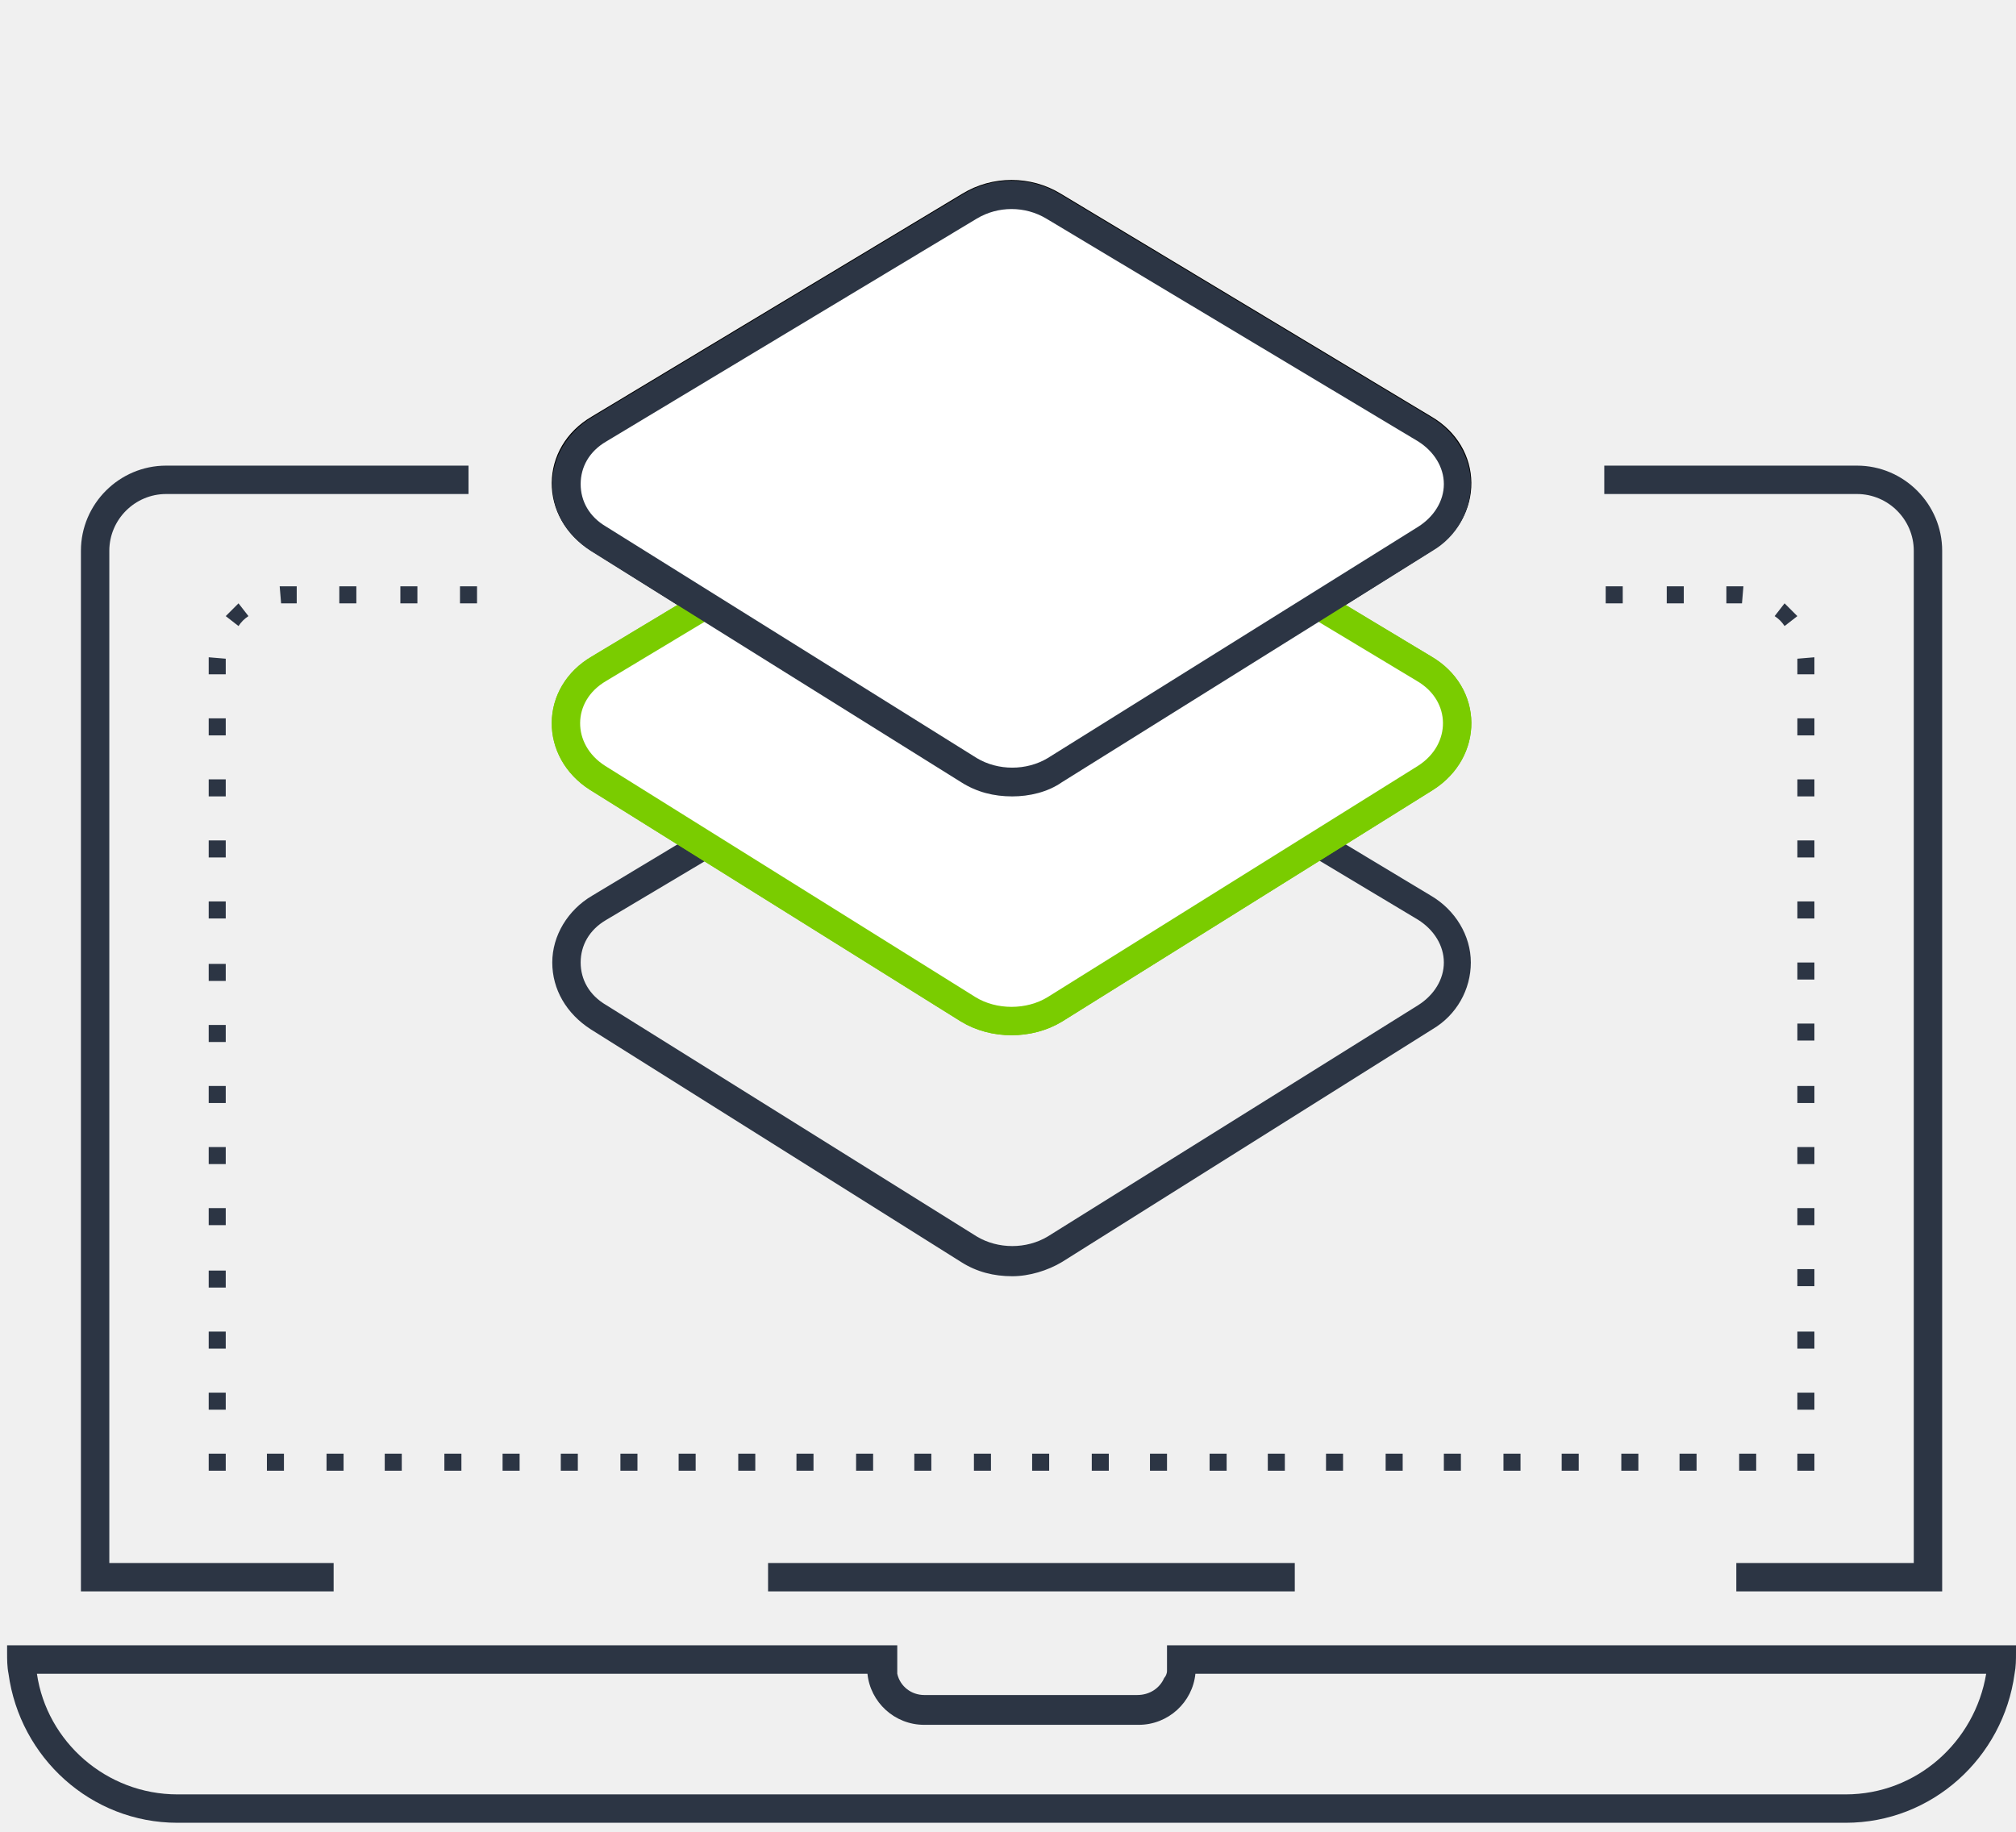
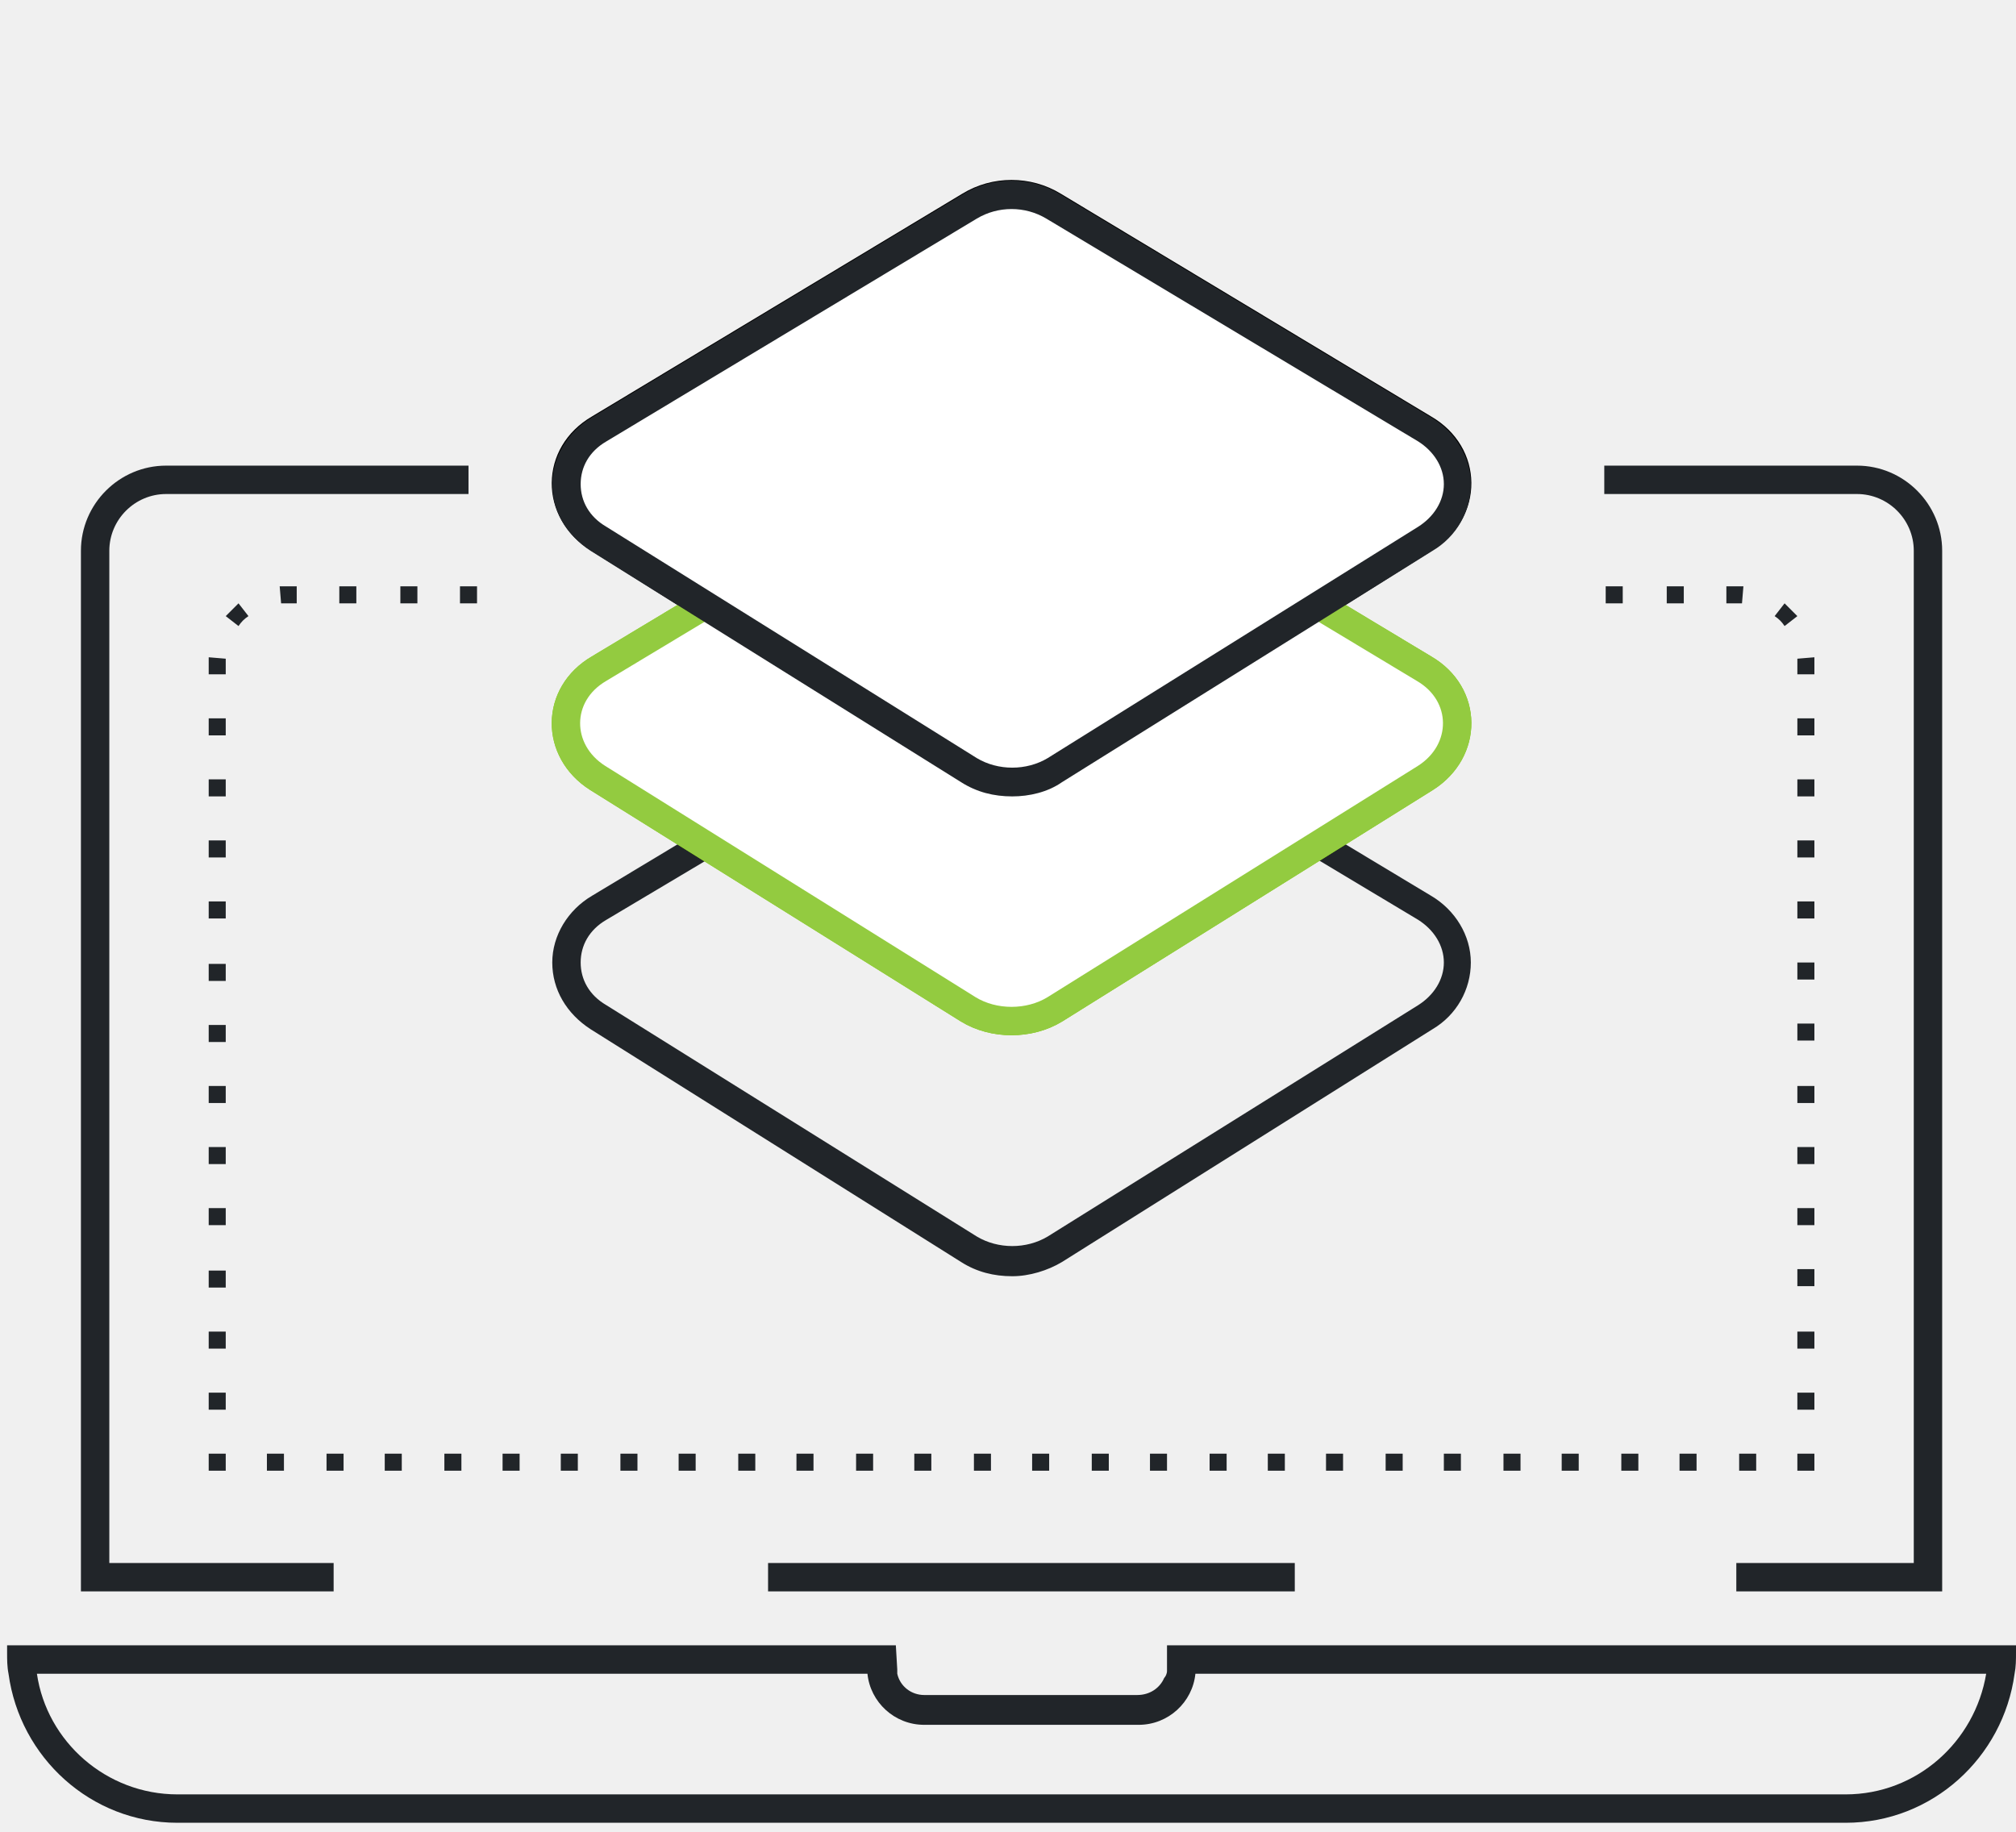
<svg xmlns="http://www.w3.org/2000/svg" version="1.1" id="Layer_1" x="0px" y="0px" viewBox="0 0 142 129" style="enable-background:new 0 0 142 129;" xml:space="preserve">
  <style type="text/css">
- 	.st0{fill-rule:evenodd;clip-rule:evenodd;fill:#2C3544;}
- 	.st1{fill:#2C3544;}
+ 	.st0{fill-rule:evenodd;clip-rule:evenodd;fill:#212529;}
+ 	.st1{fill:#212529;}
	.st2{fill:#FFFFFF;stroke:#7ACC00;stroke-width:2;}
	.st3{fill:#FFFFFF;stroke:#000000;stroke-width:2;}
- 	.st4{fill:#FFFFFF;}
+ 	.st4{fill:#FFFFFF;stroke:#93CB40;stroke-width:2;}
+ 	.st5{fill:#FFFFFF;}
</style>
-   <path class="st0" d="M63.1,115.9H2.5h-2v0.5c0,0.5,0,1,0.1,1.5c0.8,5.9,5.8,10.5,11.9,10.5H130c6.1,0,11.1-4.6,11.9-10.5  c0.1-0.5,0.1-1,0.1-1.5v-0.5h-2H82.2v1.8c0,0.2-0.1,0.4-0.2,0.5c-0.3,0.7-1,1.2-1.9,1.2H65.1c-0.9,0-1.7-0.6-1.9-1.5h0  c0-0.1,0-0.2,0-0.3V115.9z M139.9,117.9H84.2c-0.2,2-1.9,3.6-4,3.6H65.1c-2.1,0-3.8-1.6-4-3.6H2.6c0.7,4.8,4.9,8.5,9.9,8.5H130  C135,126.4,139.1,122.7,139.9,117.9z" />
+   <path class="st0" d="M63.1,115.9H2.5h-2v0.5c0,0.5,0,1,0.1,1.5c0.8,5.9,5.8,10.5,11.9,10.5H130c6.1,0,11.1-4.6,11.9-10.5  c0.1-0.5,0.1-1,0.1-1.5v-0.5h-2H82.2v1.8c0,0.2-0.1,0.4-0.2,0.5c-0.3,0.7-1,1.2-1.9,1.2h-15c-0.9,0-1.7-0.6-1.9-1.5l0,0  c0-0.1,0-0.2,0-0.3L63.1,115.9L63.1,115.9z M139.9,117.9H84.2c-0.2,2-1.9,3.6-4,3.6H65.1c-2.1,0-3.8-1.6-4-3.6H2.6  c0.7,4.8,4.9,8.5,9.9,8.5H130C135,126.4,139.1,122.7,139.9,117.9z" />
  <path class="st0" d="M33,32.8H11.7c-3.3,0-6,2.7-6,6v72.3v1h1h16.8v-2H7.7V38.8c0-2.2,1.8-4,4-4H33V32.8z M113,34.8h17.8  c2.2,0,4,1.8,4,4v71.3h-12.5v2h13.5h1v-1V38.8c0-3.3-2.7-6-6-6H113V34.8z M54.1,110.1h37.1v2H54.1V110.1z" />
-   <path class="st1" d="M71.3,89.9c-1.3,0-2.5-0.3-3.6-1L41.6,72.5c-1.7-1.1-2.7-2.8-2.7-4.7c0-1.9,1.1-3.7,2.8-4.7l26.1-15.7  c2.1-1.3,4.8-1.3,6.9,0l26.1,15.7c1.7,1,2.8,2.8,2.8,4.7c0,1.9-1,3.7-2.7,4.7L74.8,88.9C73.8,89.5,72.5,89.9,71.3,89.9z M71.3,48.5  c-0.9,0-1.7,0.2-2.4,0.7L42.7,64.8c-1.2,0.7-1.8,1.8-1.8,3c0,1.2,0.6,2.3,1.8,3l26.1,16.3c1.5,0.9,3.5,0.9,5,0l26.1-16.3  c1.1-0.7,1.8-1.8,1.8-3c0-1.2-0.7-2.3-1.8-3L73.7,49.1C73,48.7,72.1,48.5,71.3,48.5z" />
+   <path class="st1" d="M71.3,89.9c-1.3,0-2.5-0.3-3.6-1L41.6,72.5c-1.7-1.1-2.7-2.8-2.7-4.7c0-1.9,1.1-3.7,2.8-4.7l26.1-15.7  c2.1-1.3,4.8-1.3,6.9,0l26.1,15.7c1.7,1,2.8,2.8,2.8,4.7s-1,3.7-2.7,4.7L74.8,88.9C73.8,89.5,72.5,89.9,71.3,89.9z M71.3,48.5  c-0.9,0-1.7,0.2-2.4,0.7L42.7,64.8c-1.2,0.7-1.8,1.8-1.8,3s0.6,2.3,1.8,3l26.1,16.3c1.5,0.9,3.5,0.9,5,0l26.1-16.3  c1.1-0.7,1.8-1.8,1.8-3s-0.7-2.3-1.8-3L73.7,49.1C73,48.7,72.1,48.5,71.3,48.5z" />
  <path class="st2" d="M42.1,54.8c-3-1.9-3-5.9,0.1-7.7l26.1-15.7c1.8-1.1,4.1-1.1,5.9,0l26.1,15.7c3.1,1.8,3.1,5.8,0.1,7.7L74.3,71.1  c-1.8,1.1-4.3,1.1-6.1,0L42.1,54.8z" />
  <path class="st3" d="M42.1,37.9c-3-1.9-3-5.9,0.1-7.7l26.1-15.7c1.8-1.1,4.1-1.1,5.9,0l26.1,15.7c3.1,1.8,3.1,5.8,0.1,7.7L74.3,54.3  c-1.8,1.1-4.3,1.1-6.1,0L42.1,37.9z" />
-   <path class="st2" d="M42.1,54.8c-3-1.9-3-5.9,0.1-7.7l26.1-15.7c1.8-1.1,4.1-1.1,5.9,0l26.1,15.7c3.1,1.8,3.1,5.8,0.1,7.7L74.3,71.1  c-1.8,1.1-4.3,1.1-6.1,0L42.1,54.8z" />
-   <path class="st4" d="M42.1,37.9c-3-1.9-3-5.9,0.1-7.7l26.1-15.7c1.8-1.1,4.1-1.1,5.9,0l26.1,15.7c3.1,1.8,3.1,5.8,0.1,7.7L74.3,54.3  c-1.8,1.1-4.3,1.1-6.1,0L42.1,37.9z" />
-   <path class="st1" d="M71.3,56.1c-1.3,0-2.5-0.3-3.6-1L41.6,38.8c-1.7-1.1-2.7-2.8-2.7-4.7c0-1.9,1.1-3.7,2.8-4.7l26.1-15.7  c2.1-1.3,4.8-1.3,6.9,0l26.1,15.7c1.7,1,2.8,2.8,2.8,4.7c0,1.9-1,3.7-2.7,4.7L74.8,55.1C73.8,55.8,72.5,56.1,71.3,56.1z M42.7,37.1  l26.1,16.3c1.5,0.9,3.5,0.9,5,0l26.1-16.3c1.1-0.7,1.8-1.8,1.8-3c0-1.2-0.7-2.3-1.8-3L73.7,15.4c-1.5-0.9-3.4-0.9-4.9,0L42.7,31.1  c-1.2,0.7-1.8,1.8-1.8,3C40.9,35.3,41.5,36.4,42.7,37.1L42.7,37.1z" />
-   <path class="st0" d="M19.8,42.5c0.2,0,0.3,0,0.5,0h0.6v-1.2h-0.6c-0.2,0-0.4,0-0.6,0L19.8,42.5z M23.9,42.5h1.2v-1.2h-1.2V42.5z   M28.2,42.5h1.2v-1.2h-1.2V42.5z M32.4,42.5h1.2v-1.2h-1.2V42.5z M113.1,42.5h1.2v-1.2h-1.2V42.5z M117.4,42.5h1.2v-1.2h-1.2V42.5z   M121.6,42.5h0.6c0.2,0,0.3,0,0.5,0l0.1-1.2c-0.2,0-0.4,0-0.6,0h-0.6V42.5z M16.8,44.1c0.2-0.3,0.4-0.5,0.7-0.7l-0.7-0.9  c-0.3,0.3-0.6,0.6-0.9,0.9L16.8,44.1z M125,43.4c0.3,0.2,0.5,0.4,0.7,0.7l0.9-0.7c-0.3-0.3-0.6-0.6-0.9-0.9L125,43.4z M15.9,46.9  c0-0.2,0-0.3,0-0.5l-1.2-0.1c0,0.2,0,0.4,0,0.6v0.6h1.2V46.9z M126.6,46.4c0,0.2,0,0.3,0,0.5v0.6h1.2v-0.6c0-0.2,0-0.4,0-0.6  L126.6,46.4z M126.6,50.6v1.2h1.2v-1.2H126.6z M15.9,51.8v-1.2h-1.2v1.2H15.9z M126.6,54.9v1.2h1.2v-1.2H126.6z M15.9,56.1v-1.2  h-1.2v1.2H15.9z M126.6,59.2v1.2h1.2v-1.2H126.6z M15.9,60.4v-1.2h-1.2v1.2H15.9z M15.9,64.7v-1.2h-1.2v1.2H15.9z M126.6,63.5v1.2  h1.2v-1.2H126.6z M15.9,69.1v-1.2h-1.2v1.2H15.9z M126.6,67.8v1.2h1.2v-1.2H126.6z M15.9,73.4v-1.2h-1.2v1.2H15.9z M126.6,72.1v1.2  h1.2v-1.2H126.6z M15.9,77.7v-1.2h-1.2v1.2H15.9z M126.6,76.5v1.2h1.2v-1.2H126.6z M15.9,82v-1.2h-1.2V82H15.9z M126.6,80.8V82h1.2  v-1.2H126.6z M15.9,86.3v-1.2h-1.2v1.2H15.9z M126.6,85.1v1.2h1.2v-1.2H126.6z M15.9,90.7v-1.2h-1.2v1.2H15.9z M126.6,89.4v1.2h1.2  v-1.2H126.6z M126.6,93.7V95h1.2v-1.2H126.6z M15.9,95v-1.2h-1.2V95H15.9z M126.6,98.1v1.2h1.2v-1.2H126.6z M15.9,99.3v-1.2h-1.2  v1.2H15.9z M126.6,102.4v0.6h0v0.6h0.6h0.6V103v-0.6H126.6z M15.9,103v-0.6h-1.2v0.6v0.6h0.6h0.6L15.9,103L15.9,103z M20,102.4h-1.2  v1.2H20V102.4z M24.2,102.4H23v1.2h1.2V102.4z M28.3,102.4h-1.2v1.2h1.2V102.4z M32.5,102.4h-1.2v1.2h1.2V102.4z M36.6,102.4h-1.2  v1.2h1.2V102.4z M40.7,102.4h-1.2v1.2h1.2V102.4z M44.9,102.4h-1.2v1.2h1.2V102.4z M49,102.4h-1.2v1.2H49V102.4z M53.2,102.4H52v1.2  h1.2V102.4z M57.3,102.4h-1.2v1.2h1.2V102.4z M61.5,102.4h-1.2v1.2h1.2V102.4z M65.6,102.4h-1.2v1.2h1.2V102.4z M69.8,102.4h-1.2  v1.2h1.2V102.4z M73.9,102.4h-1.2v1.2h1.2V102.4z M78.1,102.4h-1.2v1.2h1.2V102.4z M82.2,102.4H81v1.2h1.2V102.4z M86.4,102.4h-1.2  v1.2h1.2V102.4z M90.5,102.4h-1.2v1.2h1.2V102.4z M94.6,102.4h-1.2v1.2h1.2V102.4z M98.8,102.4h-1.2v1.2h1.2V102.4z M102.9,102.4  h-1.2v1.2h1.2V102.4z M107.1,102.4h-1.2v1.2h1.2V102.4z M111.2,102.4H110v1.2h1.2V102.4z M115.4,102.4h-1.2v1.2h1.2V102.4z   M119.5,102.4h-1.2v1.2h1.2V102.4z M123.7,102.4h-1.2v1.2h1.2V102.4z" />
+   <path class="st4" d="M42.1,54.8c-3-1.9-3-5.9,0.1-7.7l26.1-15.7c1.8-1.1,4.1-1.1,5.9,0l26.1,15.7c3.1,1.8,3.1,5.8,0.1,7.7L74.3,71.1  c-1.8,1.1-4.3,1.1-6.1,0L42.1,54.8z" />
+   <path class="st5" d="M42.1,37.9c-3-1.9-3-5.9,0.1-7.7l26.1-15.7c1.8-1.1,4.1-1.1,5.9,0l26.1,15.7c3.1,1.8,3.1,5.8,0.1,7.7L74.3,54.3  c-1.8,1.1-4.3,1.1-6.1,0L42.1,37.9z" />
+   <path class="st1" d="M71.3,56.1c-1.3,0-2.5-0.3-3.6-1L41.6,38.8c-1.7-1.1-2.7-2.8-2.7-4.7s1.1-3.7,2.8-4.7l26.1-15.7  c2.1-1.3,4.8-1.3,6.9,0l26.1,15.7c1.7,1,2.8,2.8,2.8,4.7s-1,3.7-2.7,4.7L74.8,55.1C73.8,55.8,72.5,56.1,71.3,56.1z M42.7,37.1  l26.1,16.3c1.5,0.9,3.5,0.9,5,0l26.1-16.3c1.1-0.7,1.8-1.8,1.8-3s-0.7-2.3-1.8-3L73.7,15.4c-1.5-0.9-3.4-0.9-4.9,0L42.7,31.1  c-1.2,0.7-1.8,1.8-1.8,3C40.9,35.3,41.5,36.4,42.7,37.1L42.7,37.1z" />
+   <path class="st0" d="M19.8,42.5c0.2,0,0.3,0,0.5,0h0.6v-1.2h-0.6c-0.2,0-0.4,0-0.6,0L19.8,42.5z M23.9,42.5h1.2v-1.2h-1.2V42.5z   M28.2,42.5h1.2v-1.2h-1.2V42.5z M32.4,42.5h1.2v-1.2h-1.2V42.5z M113.1,42.5h1.2v-1.2h-1.2V42.5z M117.4,42.5h1.2v-1.2h-1.2V42.5z   M121.6,42.5h0.6c0.2,0,0.3,0,0.5,0l0.1-1.2c-0.2,0-0.4,0-0.6,0h-0.6V42.5z M16.8,44.1c0.2-0.3,0.4-0.5,0.7-0.7l-0.7-0.9  c-0.3,0.3-0.6,0.6-0.9,0.9L16.8,44.1z M125,43.4c0.3,0.2,0.5,0.4,0.7,0.7l0.9-0.7c-0.3-0.3-0.6-0.6-0.9-0.9L125,43.4z M15.9,46.9  c0-0.2,0-0.3,0-0.5l-1.2-0.1c0,0.2,0,0.4,0,0.6v0.6h1.2V46.9z M126.6,46.4c0,0.2,0,0.3,0,0.5v0.6h1.2v-0.6c0-0.2,0-0.4,0-0.6  L126.6,46.4z M126.6,50.6v1.2h1.2v-1.2H126.6z M15.9,51.8v-1.2h-1.2v1.2H15.9z M126.6,54.9v1.2h1.2v-1.2H126.6z M15.9,56.1v-1.2  h-1.2v1.2H15.9z M126.6,59.2v1.2h1.2v-1.2H126.6z M15.9,60.4v-1.2h-1.2v1.2H15.9z M15.9,64.7v-1.2h-1.2v1.2H15.9z M126.6,63.5v1.2  h1.2v-1.2C127.8,63.5,126.6,63.5,126.6,63.5z M15.9,69.1v-1.2h-1.2v1.2H15.9z M126.6,67.8V69h1.2v-1.2H126.6z M15.9,73.4v-1.2h-1.2  v1.2H15.9z M126.6,72.1v1.2h1.2v-1.2H126.6z M15.9,77.7v-1.2h-1.2v1.2H15.9z M126.6,76.5v1.2h1.2v-1.2H126.6z M15.9,82v-1.2h-1.2V82  H15.9z M126.6,80.8V82h1.2v-1.2H126.6z M15.9,86.3v-1.2h-1.2v1.2H15.9z M126.6,85.1v1.2h1.2v-1.2H126.6z M15.9,90.7v-1.2h-1.2v1.2  H15.9z M126.6,89.4v1.2h1.2v-1.2H126.6z M126.6,93.7V95h1.2v-1.2h-1.2V93.7z M15.9,95v-1.2h-1.2V95H15.9z M126.6,98.1v1.2h1.2v-1.2  H126.6z M15.9,99.3v-1.2h-1.2v1.2H15.9z M126.6,102.4v0.6l0,0v0.6h0.6h0.6V103v-0.6H126.6z M15.9,103v-0.6h-1.2v0.6v0.6h0.6h0.6  L15.9,103L15.9,103z M20,102.4h-1.2v1.2H20V102.4z M24.2,102.4H23v1.2h1.2V102.4z M28.3,102.4h-1.2v1.2h1.2V102.4z M32.5,102.4h-1.2  v1.2h1.2V102.4z M36.6,102.4h-1.2v1.2h1.2V102.4z M40.7,102.4h-1.2v1.2h1.2V102.4z M44.9,102.4h-1.2v1.2h1.2V102.4z M49,102.4h-1.2  v1.2H49V102.4z M53.2,102.4H52v1.2h1.2V102.4z M57.3,102.4h-1.2v1.2h1.2V102.4z M61.5,102.4h-1.2v1.2h1.2V102.4z M65.6,102.4h-1.2  v1.2h1.2V102.4z M69.8,102.4h-1.2v1.2h1.2V102.4z M73.9,102.4h-1.2v1.2h1.2V102.4z M78.1,102.4h-1.2v1.2h1.2V102.4z M82.2,102.4H81  v1.2h1.2V102.4z M86.4,102.4h-1.2v1.2h1.2V102.4z M90.5,102.4h-1.2v1.2h1.2V102.4z M94.6,102.4h-1.2v1.2h1.2V102.4z M98.8,102.4  h-1.2v1.2h1.2V102.4z M102.9,102.4h-1.2v1.2h1.2V102.4z M107.1,102.4h-1.2v1.2h1.2V102.4z M111.2,102.4H110v1.2h1.2V102.4z   M115.4,102.4h-1.2v1.2h1.2V102.4z M119.5,102.4h-1.2v1.2h1.2V102.4z M123.7,102.4h-1.2v1.2h1.2V102.4z" />
</svg>
